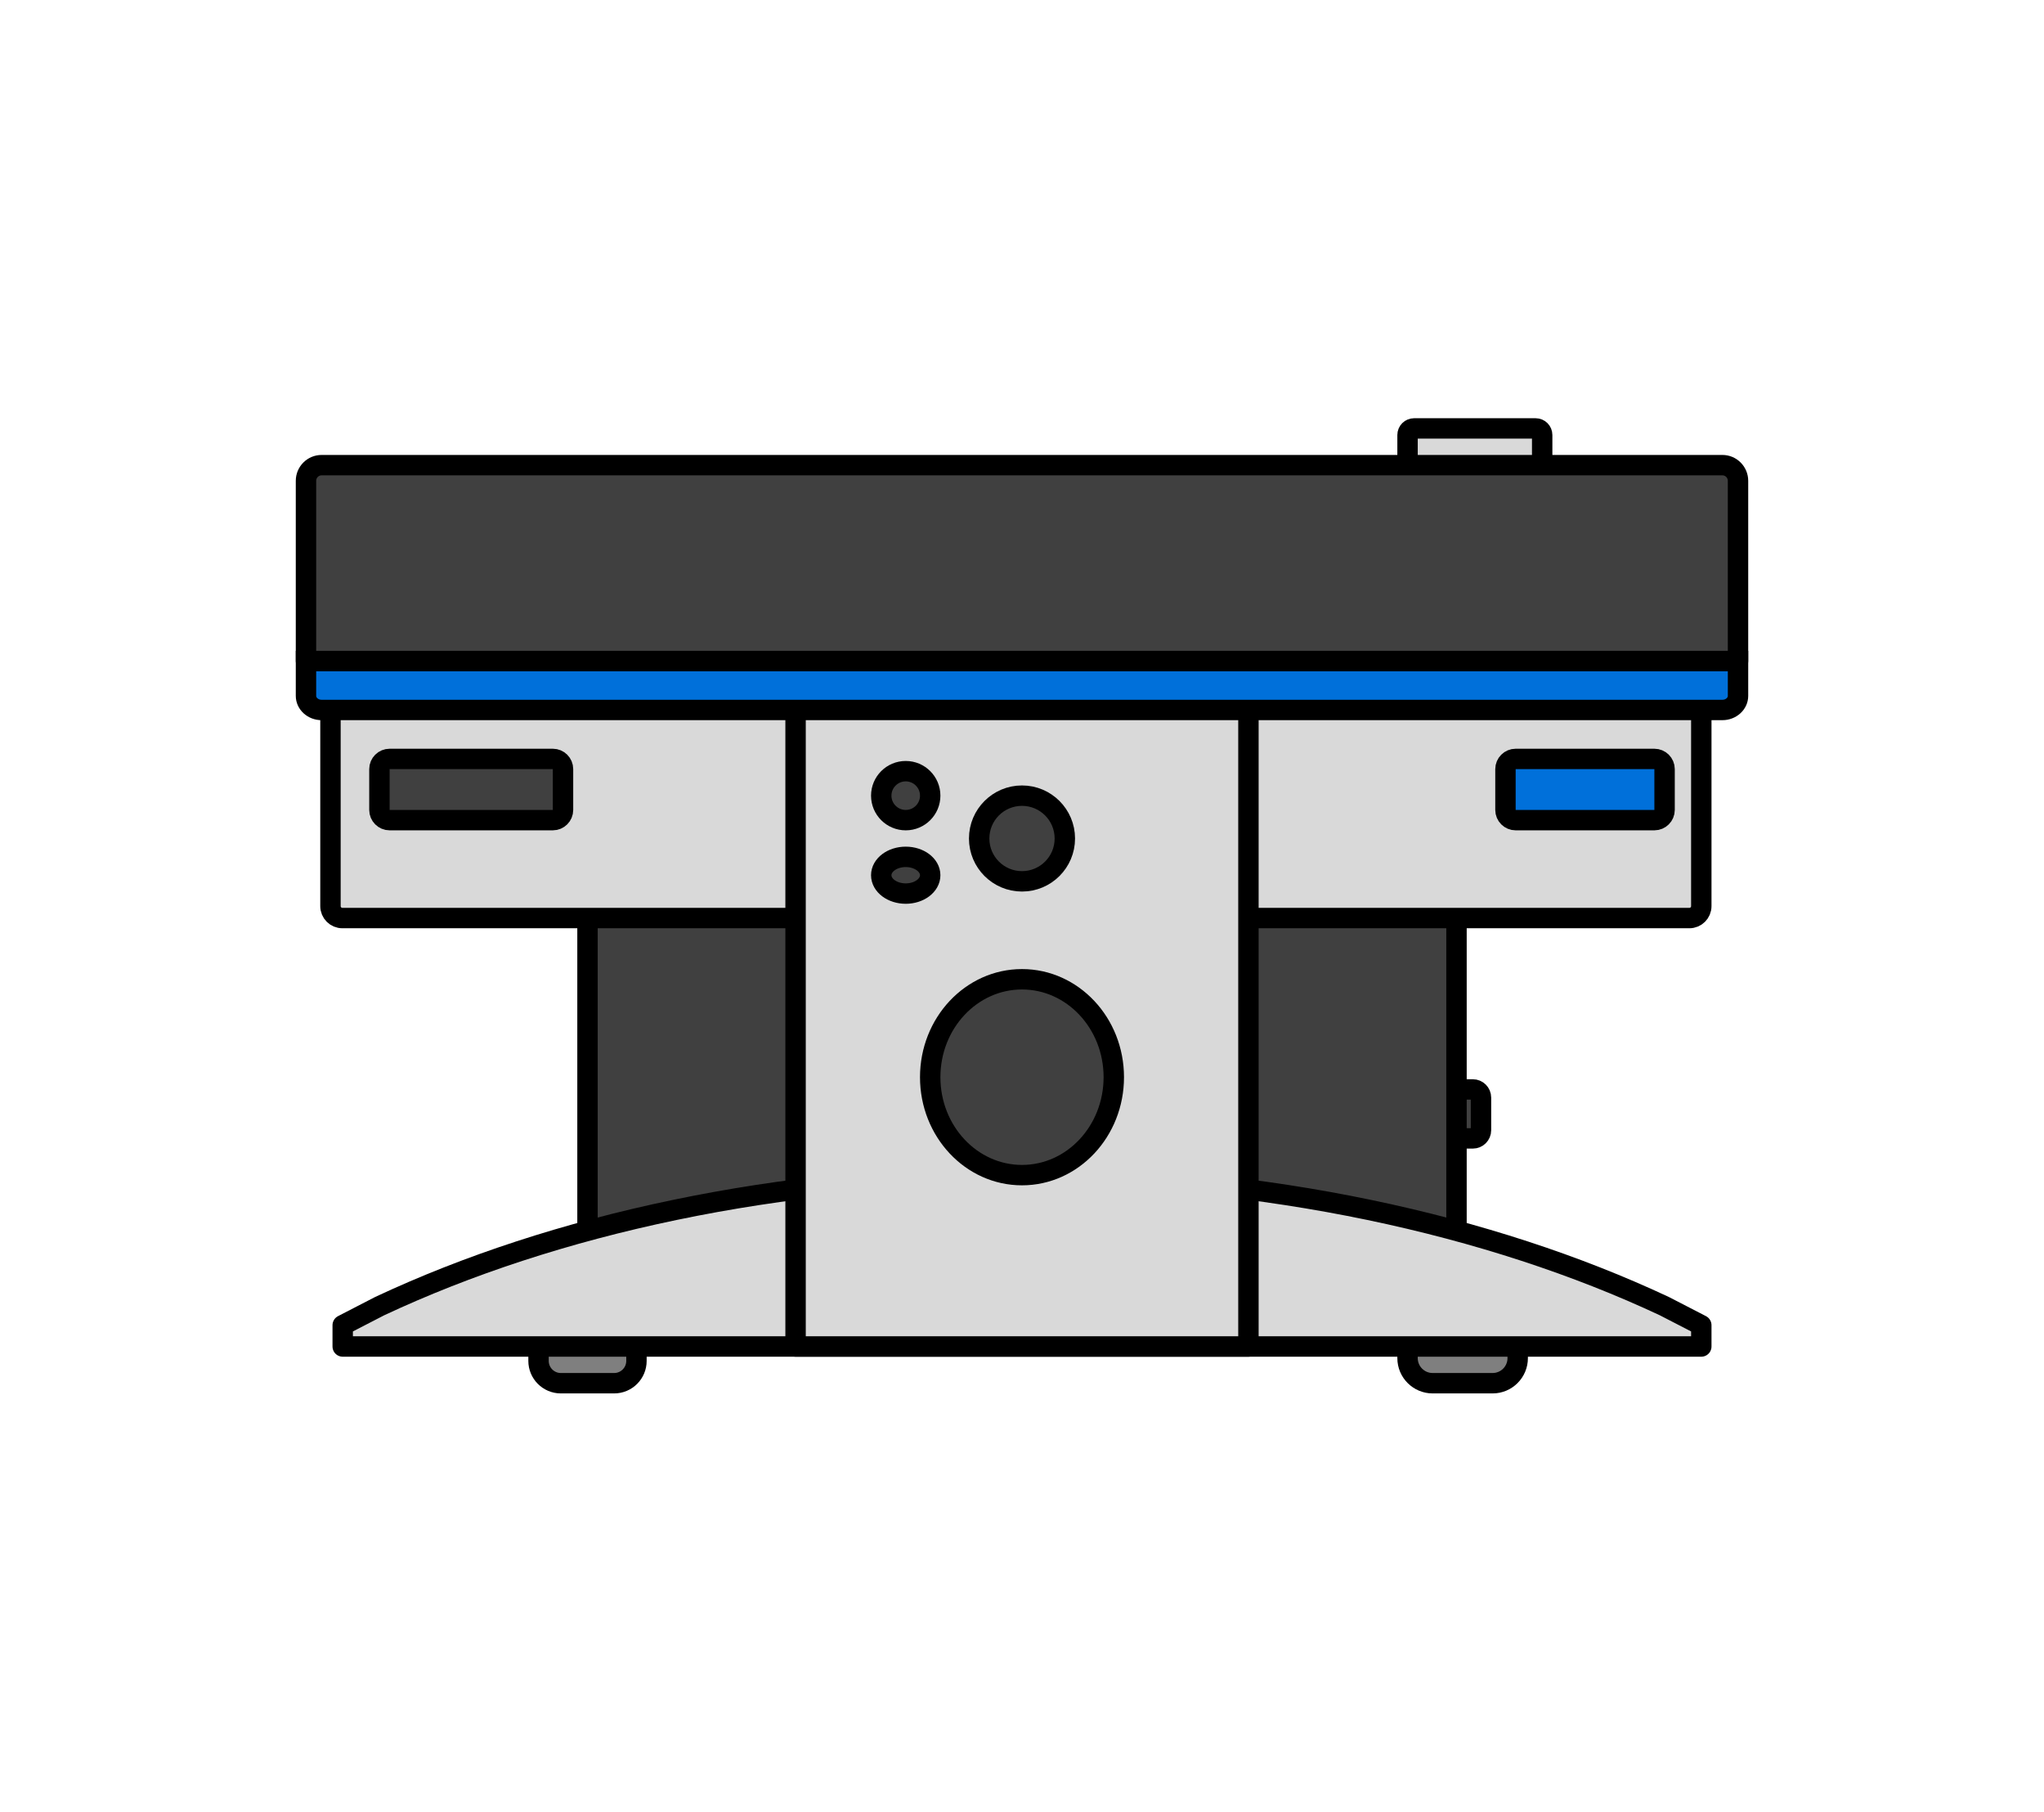
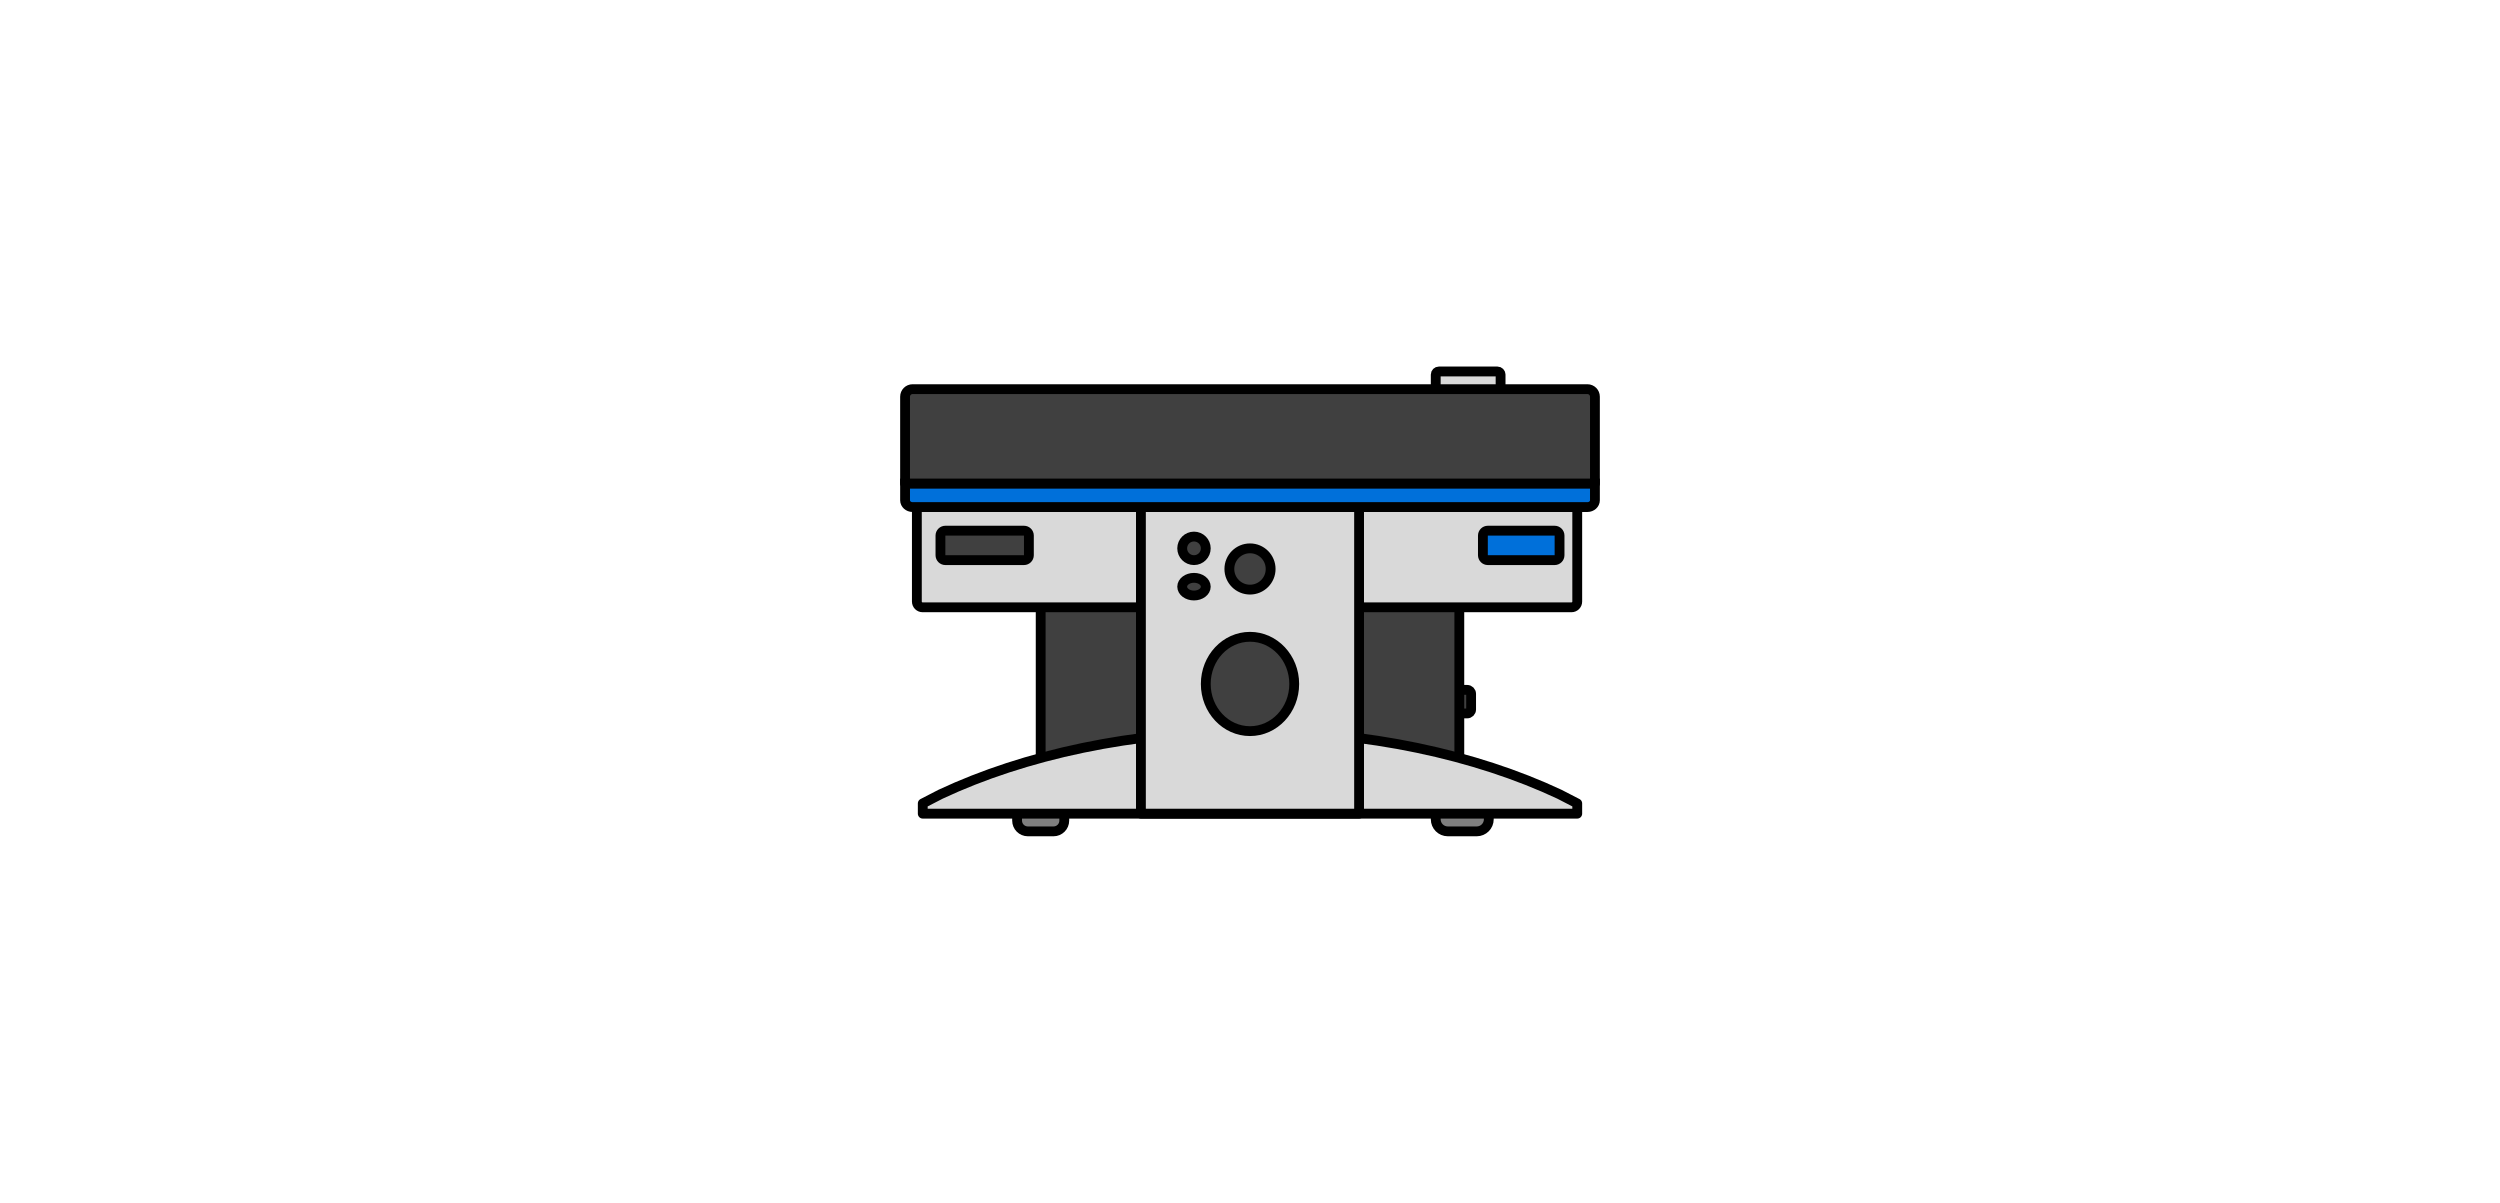
- <svg xmlns="http://www.w3.org/2000/svg" width="167.0px" height="148.0px" overflow="hidden" viewBox="-24.0 -34.0 167.0 148.0">
-   <rect id="bounding-box" x="-24.0" y="-34.0" width="167.0" height="148.0" fill="none" pointer-events="all" />
+ <svg xmlns="http://www.w3.org/2000/svg" width="424.0px" height="204.0px" overflow="hidden" viewBox="-152.5 -62.0 424.0 204.0">
+   <rect id="bounding-box" x="-152.5" y="-62.0" width="424.0" height="204.0" fill="none" pointer-events="all" />
  <g transform="translate(-59 -409)">
    <path d="M150 410.536C150 410.24 150.24 410 150.536 410L160.464 410C160.76 410 161 410.24 161 410.536L161 421.464C161 421.76 160.76 422 160.464 422L150.536 422C150.24 422 150 421.76 150 421.464Z" stroke="#000000" stroke-width="1.667" stroke-linecap="round" stroke-linejoin="round" stroke-miterlimit="10" fill="#D9D9D9" fill-rule="evenodd" />
    <path d="M85.177 479C86.184 479 87 479.816 87 480.823L87 486.177C87 487.184 86.184 488 85.177 488L80.823 488C79.816 488 79 487.184 79 486.177L79 480.823C79 479.816 79.816 479 80.823 479Z" stroke="#000000" stroke-width="1.667" stroke-miterlimit="8" fill="#7F7F7F" fill-rule="evenodd" />
    <path d="M156.949 479C158.082 479 159 479.918 159 481.051L159 485.949C159 487.082 158.082 488 156.949 488L152.051 488C150.918 488 150 487.082 150 485.949L150 481.051C150 479.918 150.918 479 152.051 479Z" stroke="#000000" stroke-width="1.667" stroke-miterlimit="8" fill="#7F7F7F" fill-rule="evenodd" />
    <path d="M143 464.667C143 464.298 143.298 464 143.667 464L155.333 464C155.702 464 156 464.298 156 464.667L156 467.333C156 467.702 155.702 468 155.333 468L143.667 468C143.298 468 143 467.702 143 467.333Z" stroke="#000000" stroke-width="1.667" stroke-linecap="round" stroke-linejoin="round" stroke-miterlimit="10" fill="#404040" fill-rule="evenodd" />
    <path d="M83 447.072C83 446.48 83.48 446 84.072 446L108.928 446C109.52 446 110 446.48 110 447.072L110 478.928C110 479.52 109.52 480 108.928 480L84.072 480C83.48 480 83 479.52 83 478.928Z" stroke="#000000" stroke-width="1.667" stroke-linecap="round" stroke-linejoin="round" stroke-miterlimit="10" fill="#404040" fill-rule="evenodd" />
    <rect x="127" y="446" width="27" height="34" stroke="#000000" stroke-width="1.667" stroke-linecap="round" stroke-linejoin="round" stroke-miterlimit="10" fill="#404040" />
    <path d="M118.5 471C138.436 471 156.721 475.017 170.983 481.704L174 483.261 174 485 63 485 63 483.261 66.017 481.704C80.279 475.017 98.564 471 118.5 471Z" stroke="#000000" stroke-width="1.667" stroke-linecap="round" stroke-linejoin="round" stroke-miterlimit="10" fill="#D9D9D9" fill-rule="evenodd" />
    <path d="M62 430.975C62 430.436 62.436 430 62.975 430L173.025 430C173.564 430 174 430.436 174 430.975L174 449.025C174 449.564 173.564 450 173.025 450L62.975 450C62.436 450 62 449.564 62 449.025Z" stroke="#000000" stroke-width="1.667" stroke-linecap="round" stroke-linejoin="round" stroke-miterlimit="10" fill="#D9D9D9" fill-rule="evenodd" />
    <rect x="100" y="430" width="37" height="55" stroke="#000000" stroke-width="1.667" stroke-linecap="round" stroke-linejoin="round" stroke-miterlimit="10" fill="#D9D9D9" />
    <path d="M158 437.833C158 437.373 158.373 437 158.833 437L170.167 437C170.627 437 171 437.373 171 437.833L171 441.167C171 441.627 170.627 442 170.167 442L158.833 442C158.373 442 158 441.627 158 441.167Z" stroke="#000000" stroke-width="1.667" stroke-linecap="round" stroke-linejoin="round" stroke-miterlimit="10" fill="#0070DA" fill-rule="evenodd" />
    <path d="M66 437.833C66 437.373 66.373 437 66.833 437L80.167 437C80.627 437 81 437.373 81 437.833L81 441.167C81 441.627 80.627 442 80.167 442L66.833 442C66.373 442 66 441.627 66 441.167Z" stroke="#000000" stroke-width="1.667" stroke-linecap="round" stroke-linejoin="round" stroke-miterlimit="10" fill="#404040" fill-rule="evenodd" />
    <path d="M111 463C111 458.582 114.358 455 118.5 455 122.642 455 126 458.582 126 463 126 467.418 122.642 471 118.5 471 114.358 471 111 467.418 111 463Z" stroke="#000000" stroke-width="1.667" stroke-linecap="round" stroke-linejoin="round" stroke-miterlimit="10" fill="#404040" fill-rule="evenodd" />
    <path d="M115 443.5C115 441.567 116.567 440 118.5 440 120.433 440 122 441.567 122 443.5 122 445.433 120.433 447 118.5 447 116.567 447 115 445.433 115 443.5Z" stroke="#000000" stroke-width="1.667" stroke-linecap="round" stroke-linejoin="round" stroke-miterlimit="10" fill="#404040" fill-rule="evenodd" />
    <path d="M107 440C107 438.895 107.895 438 109 438 110.105 438 111 438.895 111 440 111 441.105 110.105 442 109 442 107.895 442 107 441.105 107 440Z" stroke="#000000" stroke-width="1.667" stroke-linecap="round" stroke-linejoin="round" stroke-miterlimit="10" fill="#404040" fill-rule="evenodd" />
    <path d="M107 446.5C107 445.672 107.895 445 109 445 110.105 445 111 445.672 111 446.5 111 447.328 110.105 448 109 448 107.895 448 107 447.328 107 446.5Z" stroke="#000000" stroke-width="1.667" stroke-linecap="round" stroke-linejoin="round" stroke-miterlimit="10" fill="#404040" fill-rule="evenodd" />
    <path d="M60 429 177 429 177 431.848C177 432.484 176.429 433 175.726 433L61.274 433C60.571 433 60 432.484 60 431.848L60 429Z" stroke="#000000" stroke-width="1.667" stroke-miterlimit="8" fill="#0070DA" fill-rule="evenodd" />
    <path d="M61.274 413 175.726 413C176.429 413 177 413.573 177 414.28L177 429 60 429 60 414.28C60 413.573 60.571 413 61.274 413Z" stroke="#000000" stroke-width="1.667" stroke-linecap="round" stroke-linejoin="round" stroke-miterlimit="10" fill="#404040" fill-rule="evenodd" />
  </g>
</svg>
